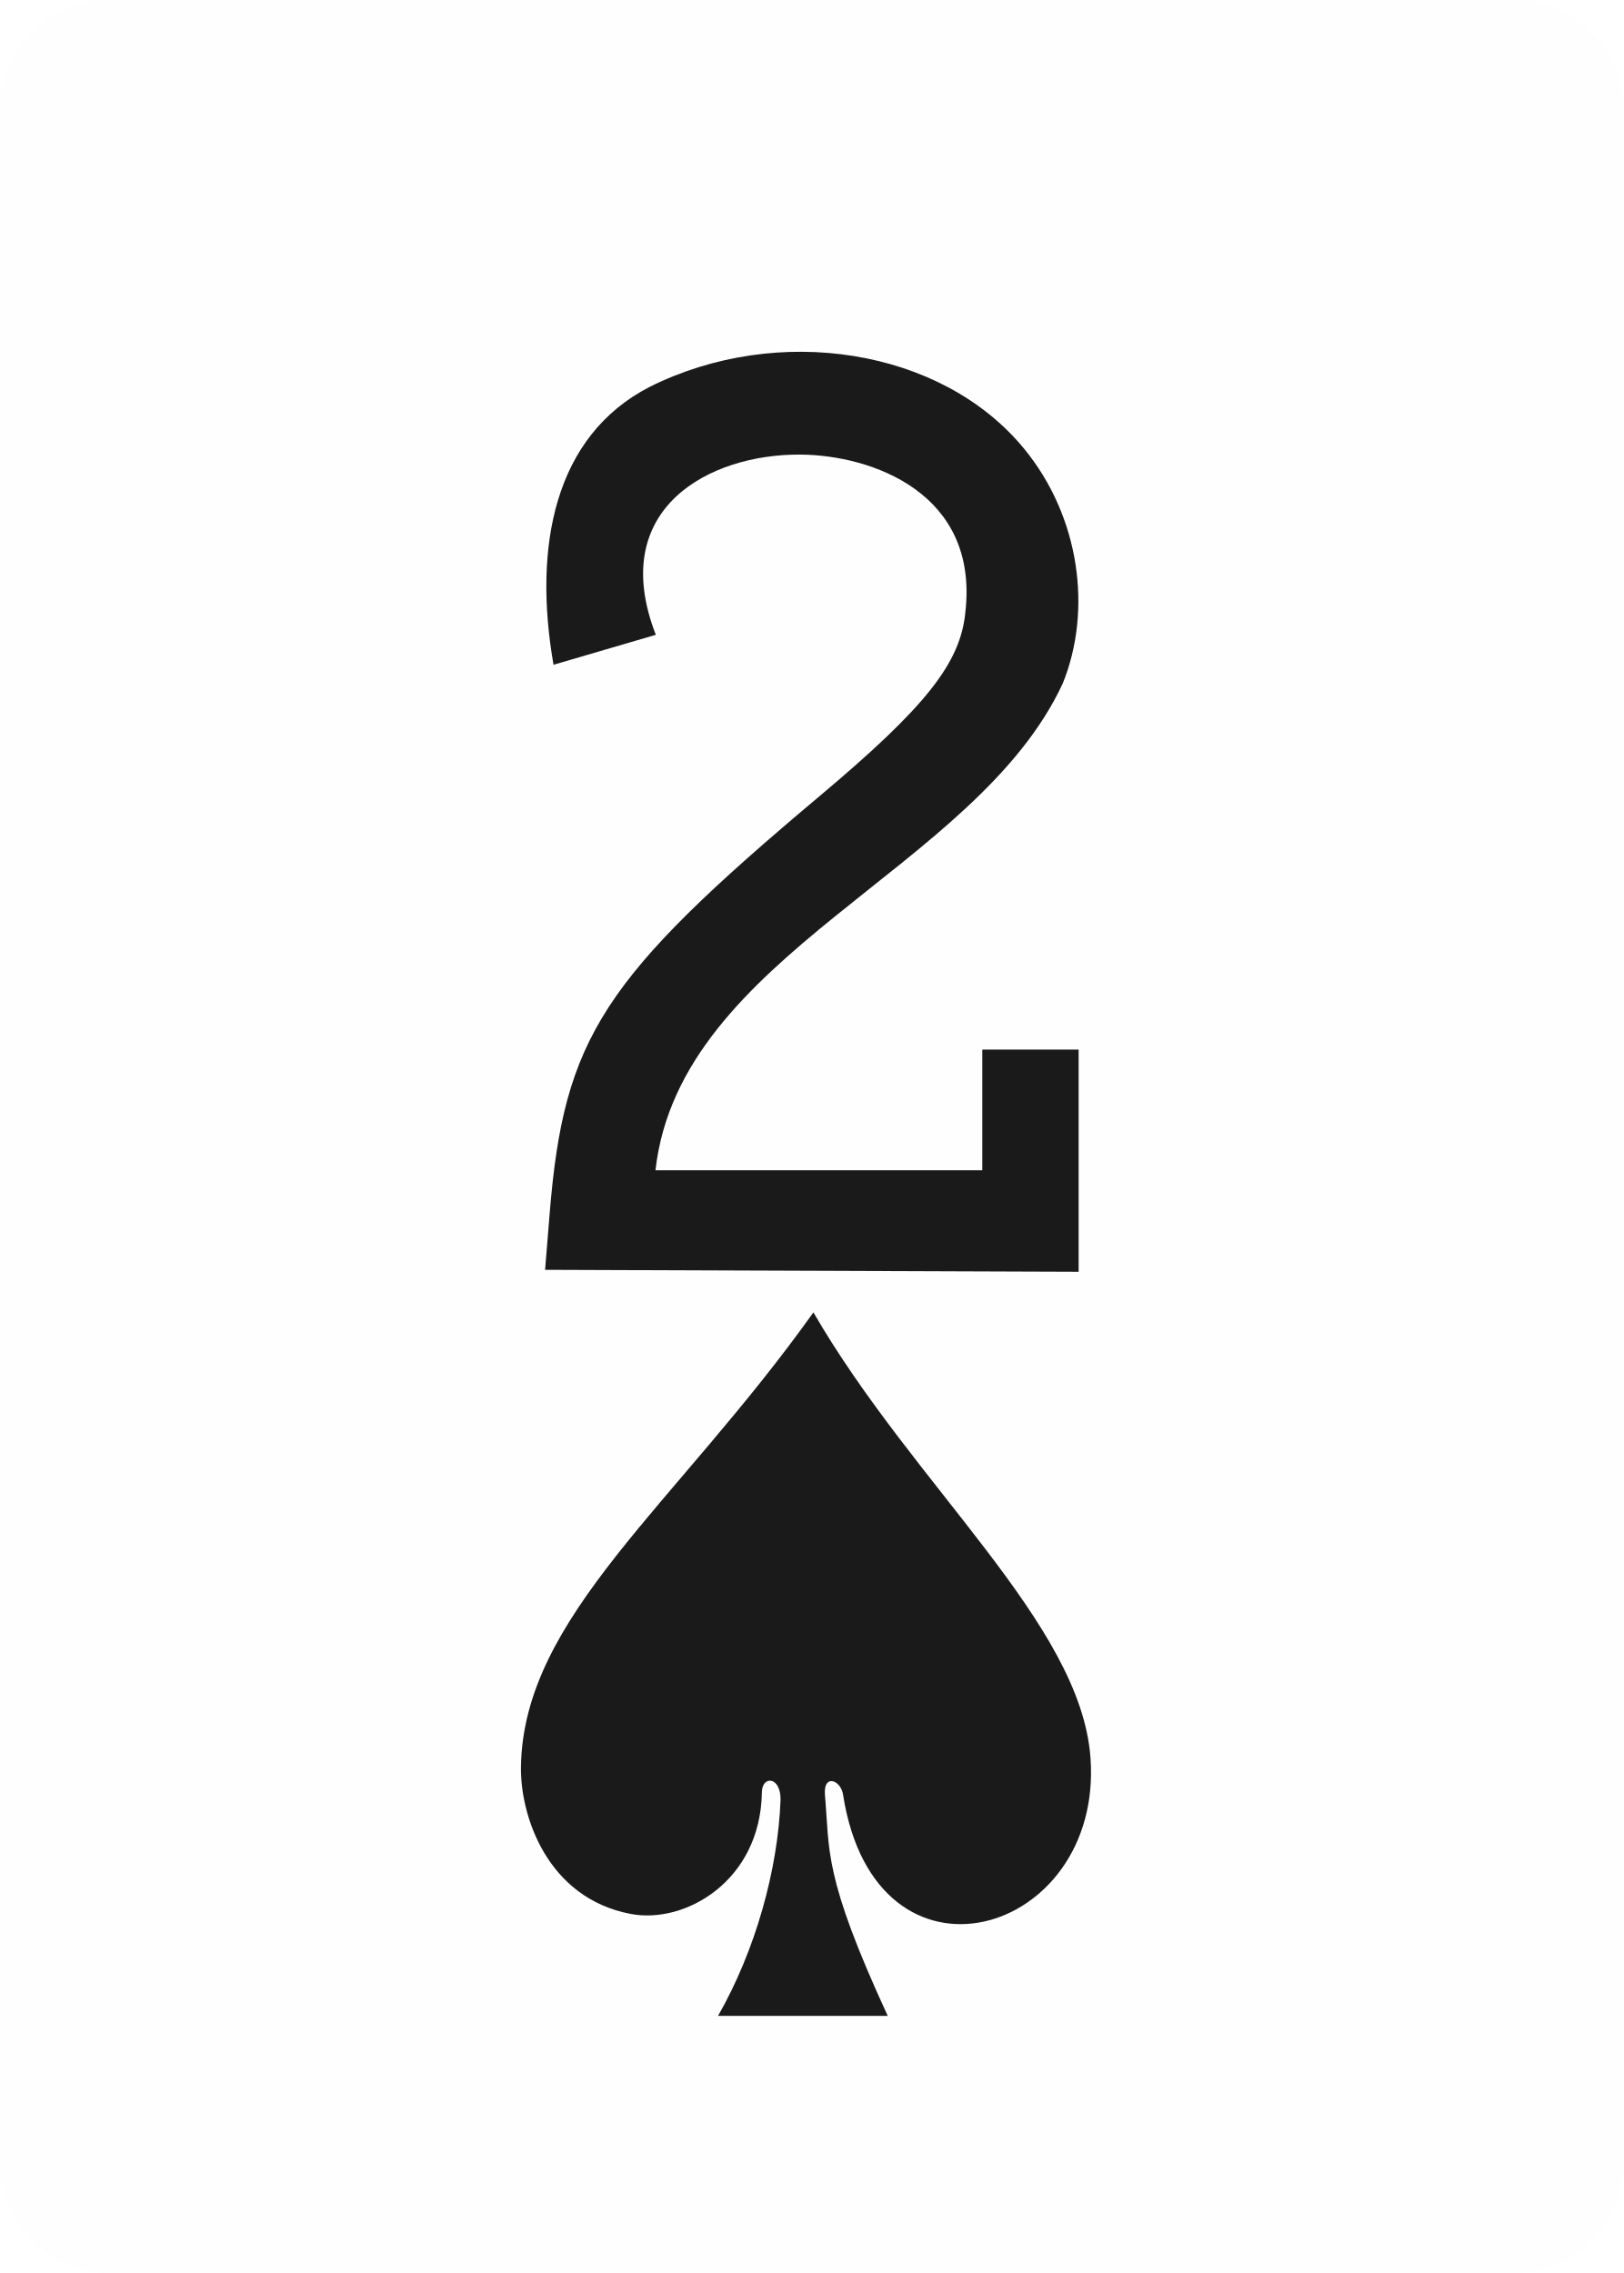
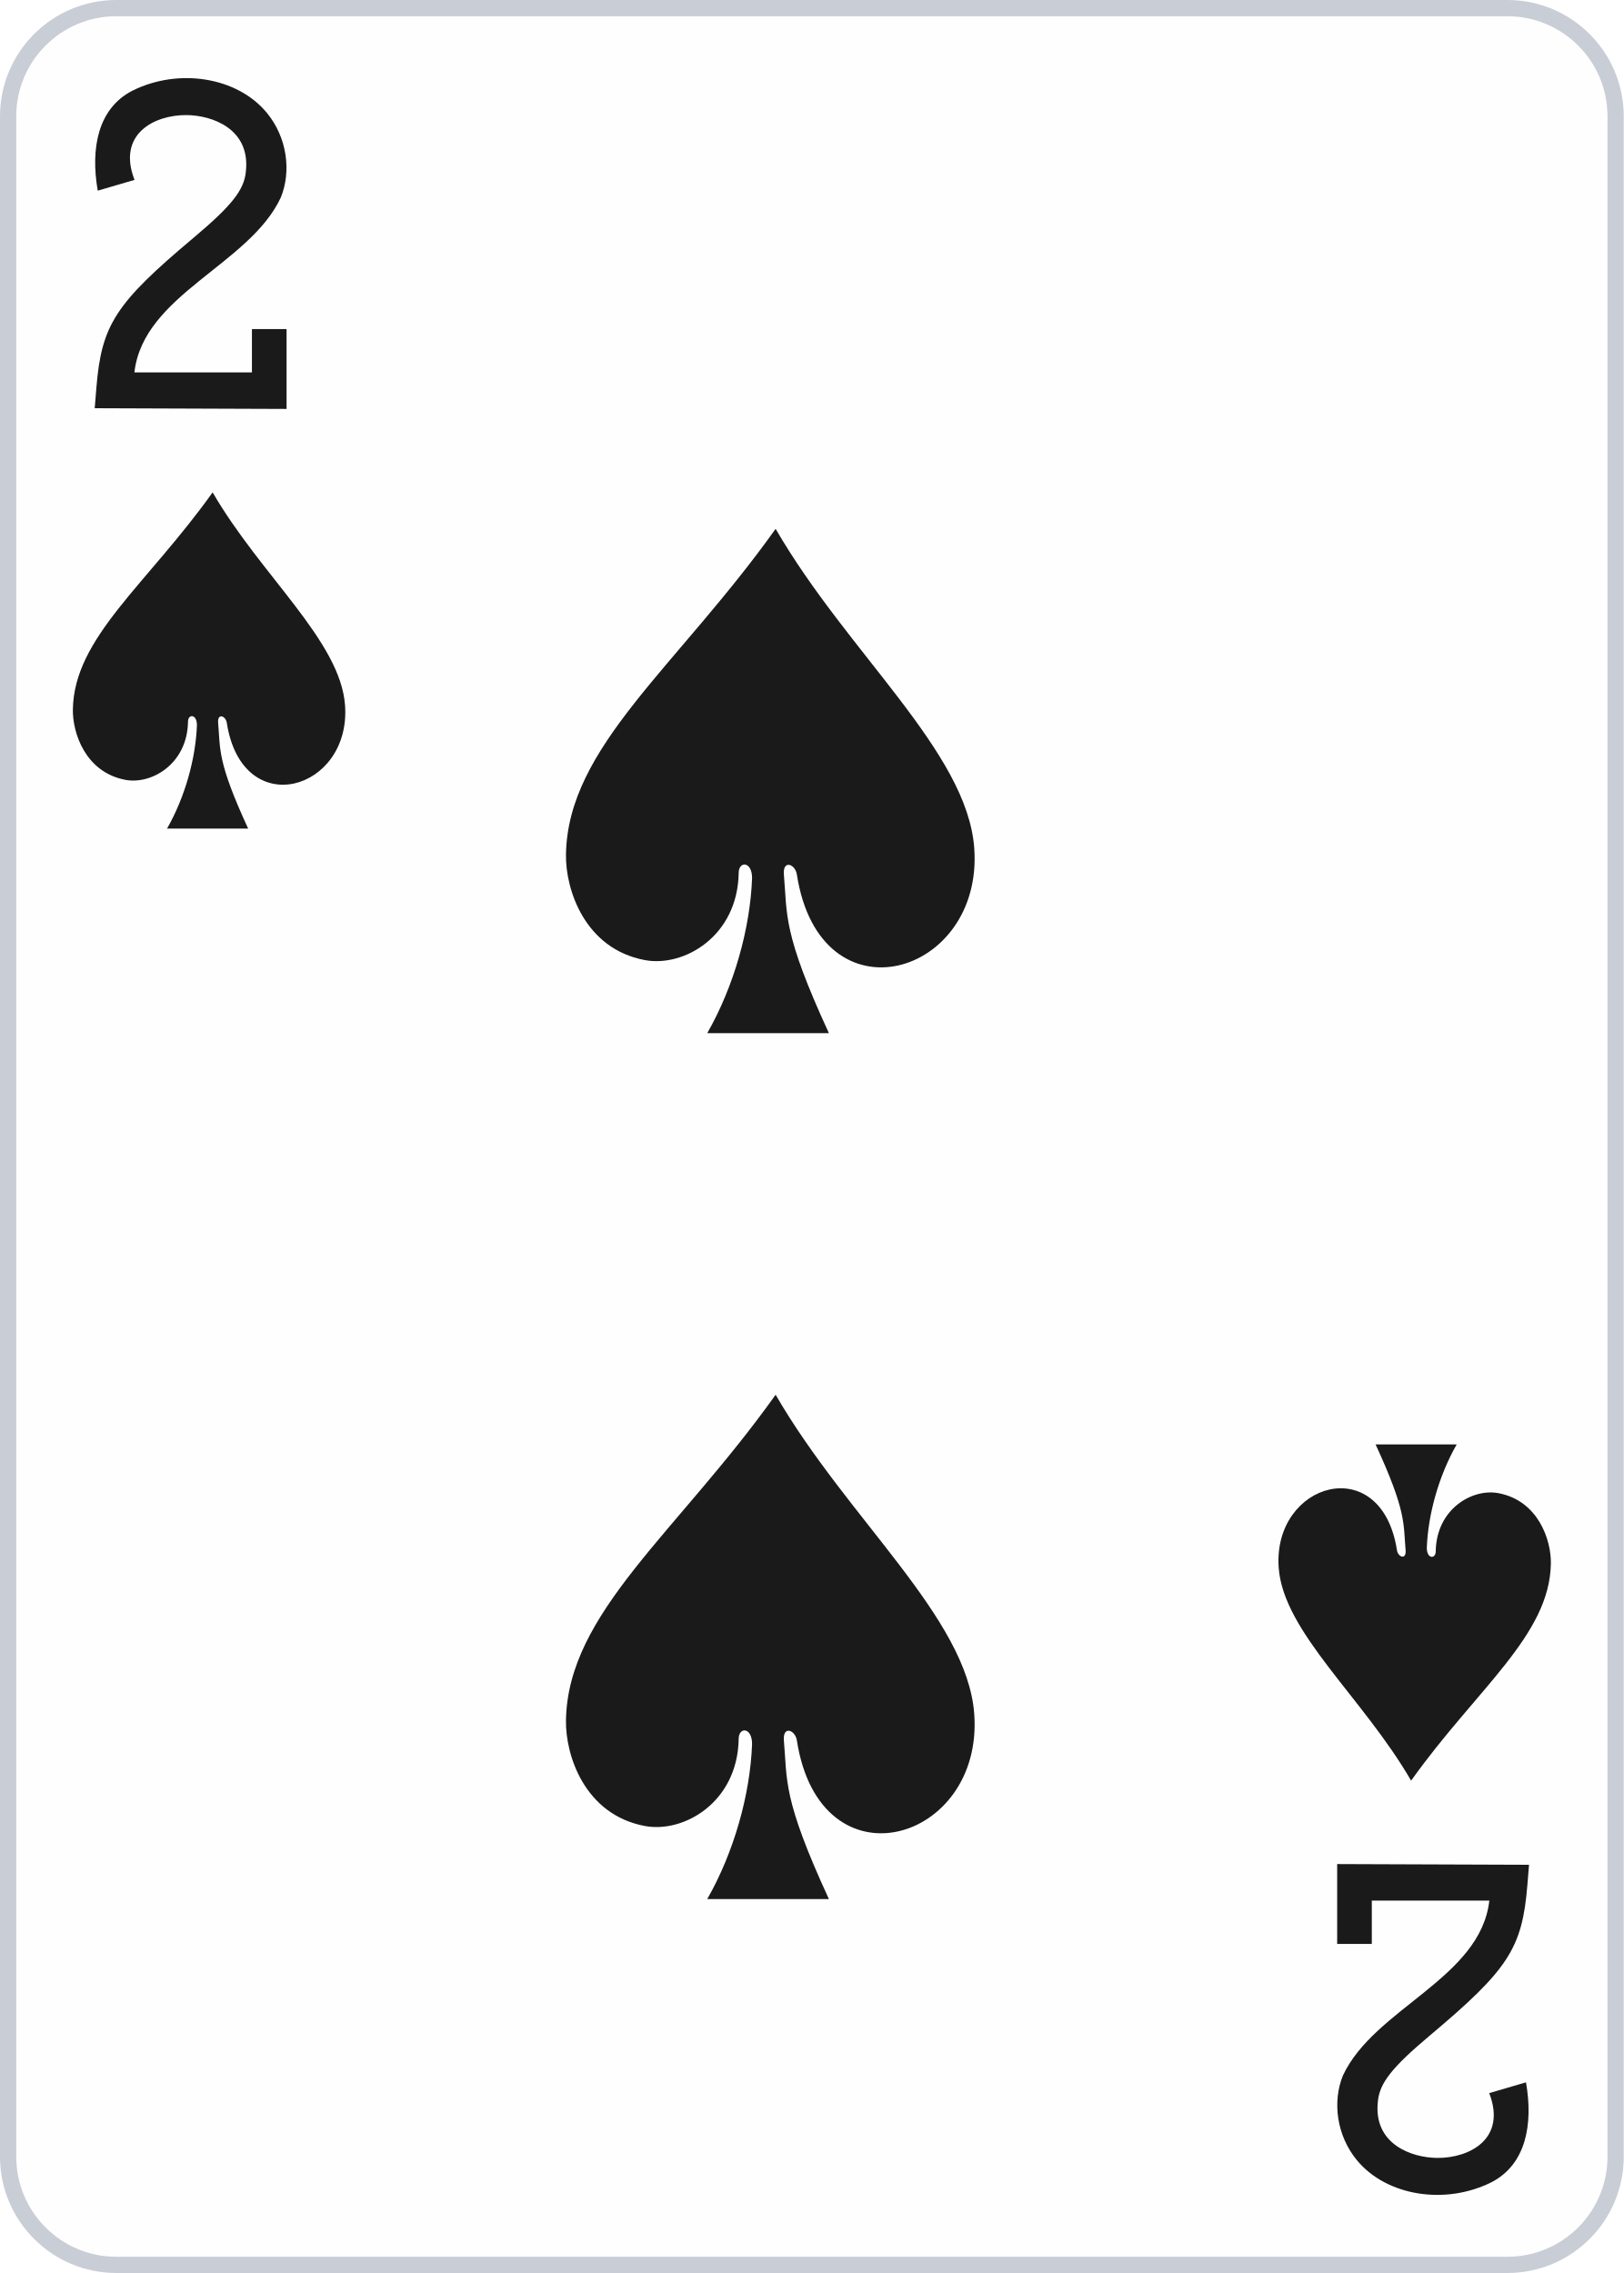
<svg xmlns="http://www.w3.org/2000/svg" viewBox="0 0 120 168">
-   <rect x="0" y="0" width="120" height="168" rx="8" fill="#fefefe" />
-   <path d="M0 32.676l.164-2.018c.51-6.24 1.875-8.348 9.623-14.856 3.76-3.16 4.994-4.717 5.168-6.525.49-4.26-3.352-5.592-5.855-5.613-3.24-.03-6.91 1.91-5.16 6.414L.3 11.144c-.732-4.2.02-8.142 3.427-9.893C8.275-1.02 14.11-.13 17.05 3.46c1.98 2.414 2.43 5.746 1.368 8.355-3.1 6.67-13.62 9.605-14.49 17.318h11.63V24.84h3.428v7.907L0 32.677z" transform="matrix(2.0768 0 0 2.0768 40.284 25.990)" fill="#1a1a1a" />
-   <path d="M26.406 40.187c.015-1.98-1.56-2.017-1.542-.573-.133 7.257-6.31 10.83-10.8 9.982-6.92-1.307-9.128-8.13-9.06-12.148C5.204 25.046 17.774 15.9 29.114 0c8.31 14.35 22.03 25.623 22.84 36.717 1.08 14.75-17.71 20.25-20.394 3.06-.172-1.214-1.612-1.76-1.5-.063.408 4.71-.17 6.674 5.18 18.287H21.25c3.1-5.42 4.943-12.09 5.154-17.81z" transform="matrix(0.8965 0 0 0.8965 34.014 97.000)" fill="#1a1a1a" />
+   <rect x="0.6" y="0.6" width="118.8" height="166.8" rx="8" fill="#fefefe" stroke="#c9cdd6" stroke-width="1.2" />
+   <g transform="translate(-7.486,-3.576) scale(0.35959)">
+     <path d="M0 32.676l.164-2.018c.51-6.24 1.875-8.348 9.623-14.856 3.76-3.16 4.994-4.717 5.168-6.525.49-4.26-3.352-5.592-5.855-5.613-3.24-.03-6.91 1.91-5.16 6.414L.3 11.144c-.732-4.2.02-8.142 3.427-9.893C8.275-1.02 14.11-.13 17.05 3.46c1.98 2.414 2.43 5.746 1.368 8.355-3.1 6.67-13.62 9.605-14.49 17.318h11.63V24.84h3.428v7.907L0 32.677z" transform="matrix(2.0768 0 0 2.0768 40.284 25.990)" fill="#1a1a1a" />
+   </g>
+   <g transform="translate(-13.014,-9.964) scale(0.47789)">
+     <path d="M26.406 40.187c.015-1.98-1.56-2.017-1.542-.573-.133 7.257-6.31 10.83-10.8 9.982-6.92-1.307-9.128-8.13-9.06-12.148C5.204 25.046 17.774 15.9 29.114 0c8.31 14.35 22.03 25.623 22.84 36.717 1.08 14.75-17.71 20.25-20.394 3.06-.172-1.214-1.612-1.76-1.5-.063.408 4.71-.17 6.674 5.18 18.287H21.25c3.1-5.42 4.943-12.09 5.154-17.81z" transform="matrix(0.8965 0 0 0.8965 34.014 97.000)" fill="#1a1a1a" />
+   </g>
+   <g transform="translate(14.229,-30.446) scale(0.71684)">
+     <path d="M26.406 40.187c.015-1.98-1.56-2.017-1.542-.573-.133 7.257-6.31 10.83-10.8 9.982-6.92-1.307-9.128-8.13-9.06-12.148C5.204 25.046 17.774 15.9 29.114 0c8.31 14.35 22.03 25.623 22.84 36.717 1.08 14.75-17.71 20.25-20.394 3.06-.172-1.214-1.612-1.76-1.5-.063.408 4.71-.17 6.674 5.18 18.287H21.25c3.1-5.42 4.943-12.09 5.154-17.81z" transform="matrix(0.8965 0 0 0.8965 34.014 97.000)" fill="#1a1a1a" />
+   </g>
+   <g transform="translate(14.229,33.554) scale(0.71684)">
+     <path d="M26.406 40.187c.015-1.98-1.56-2.017-1.542-.573-.133 7.257-6.31 10.83-10.8 9.982-6.92-1.307-9.128-8.13-9.06-12.148C5.204 25.046 17.774 15.9 29.114 0c8.31 14.35 22.03 25.623 22.84 36.717 1.08 14.75-17.71 20.25-20.394 3.06-.172-1.214-1.612-1.76-1.5-.063.408 4.71-.17 6.674 5.18 18.287H21.25c3.1-5.42 4.943-12.09 5.154-17.81z" transform="matrix(0.8965 0 0 0.8965 34.014 97.000)" fill="#1a1a1a" />
+   </g>
+   <g transform="rotate(180 60 84)">
+     <g transform="translate(-7.486,-3.576) scale(0.35959)">
+       <path d="M0 32.676l.164-2.018c.51-6.24 1.875-8.348 9.623-14.856 3.76-3.16 4.994-4.717 5.168-6.525.49-4.26-3.352-5.592-5.855-5.613-3.24-.03-6.91 1.91-5.16 6.414L.3 11.144c-.732-4.2.02-8.142 3.427-9.893C8.275-1.02 14.11-.13 17.05 3.46c1.98 2.414 2.43 5.746 1.368 8.355-3.1 6.67-13.62 9.605-14.49 17.318h11.63V24.84h3.428v7.907L0 32.677z" transform="matrix(2.0768 0 0 2.0768 40.284 25.990)" fill="#1a1a1a" />
+     </g>
+     <g transform="translate(-13.014,-9.964) scale(0.47789)">
+       <path d="M26.406 40.187c.015-1.98-1.56-2.017-1.542-.573-.133 7.257-6.31 10.83-10.8 9.982-6.92-1.307-9.128-8.13-9.06-12.148C5.204 25.046 17.774 15.9 29.114 0c8.31 14.35 22.03 25.623 22.84 36.717 1.08 14.75-17.71 20.25-20.394 3.06-.172-1.214-1.612-1.76-1.5-.063.408 4.71-.17 6.674 5.18 18.287H21.25c3.1-5.42 4.943-12.09 5.154-17.81z" transform="matrix(0.8965 0 0 0.8965 34.014 97.000)" fill="#1a1a1a" />
+     </g>
+   </g>
</svg>
